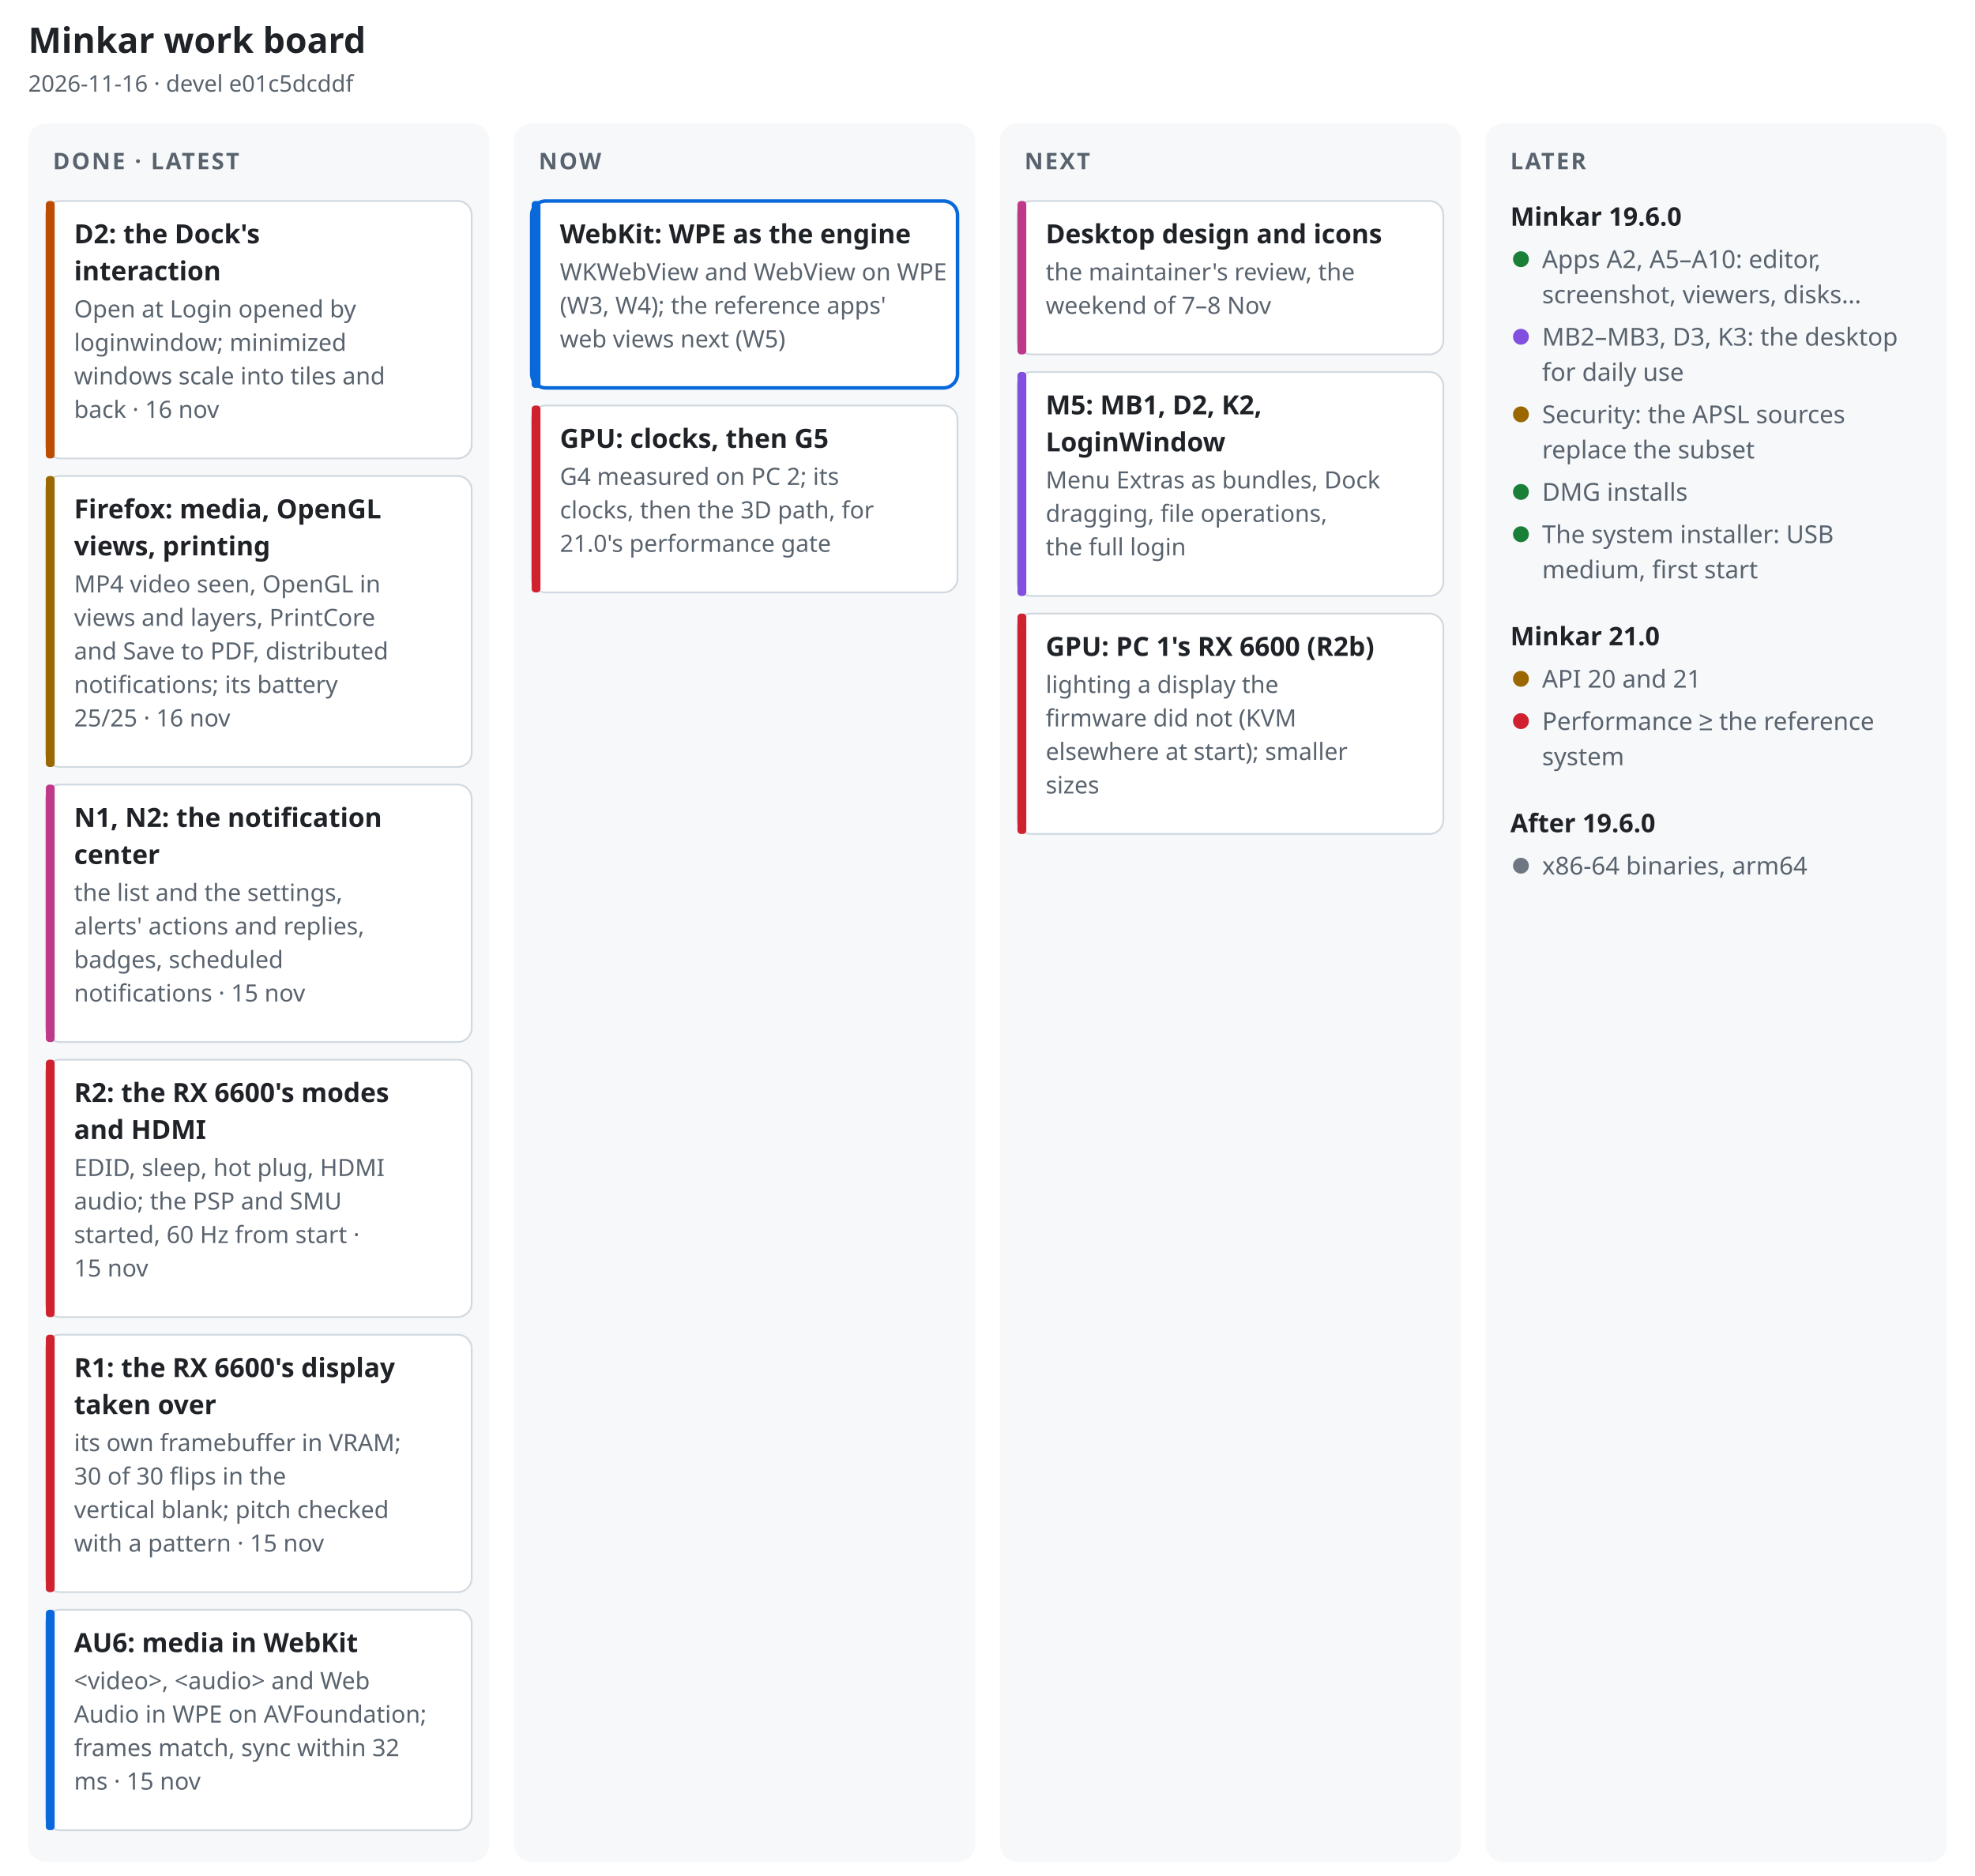
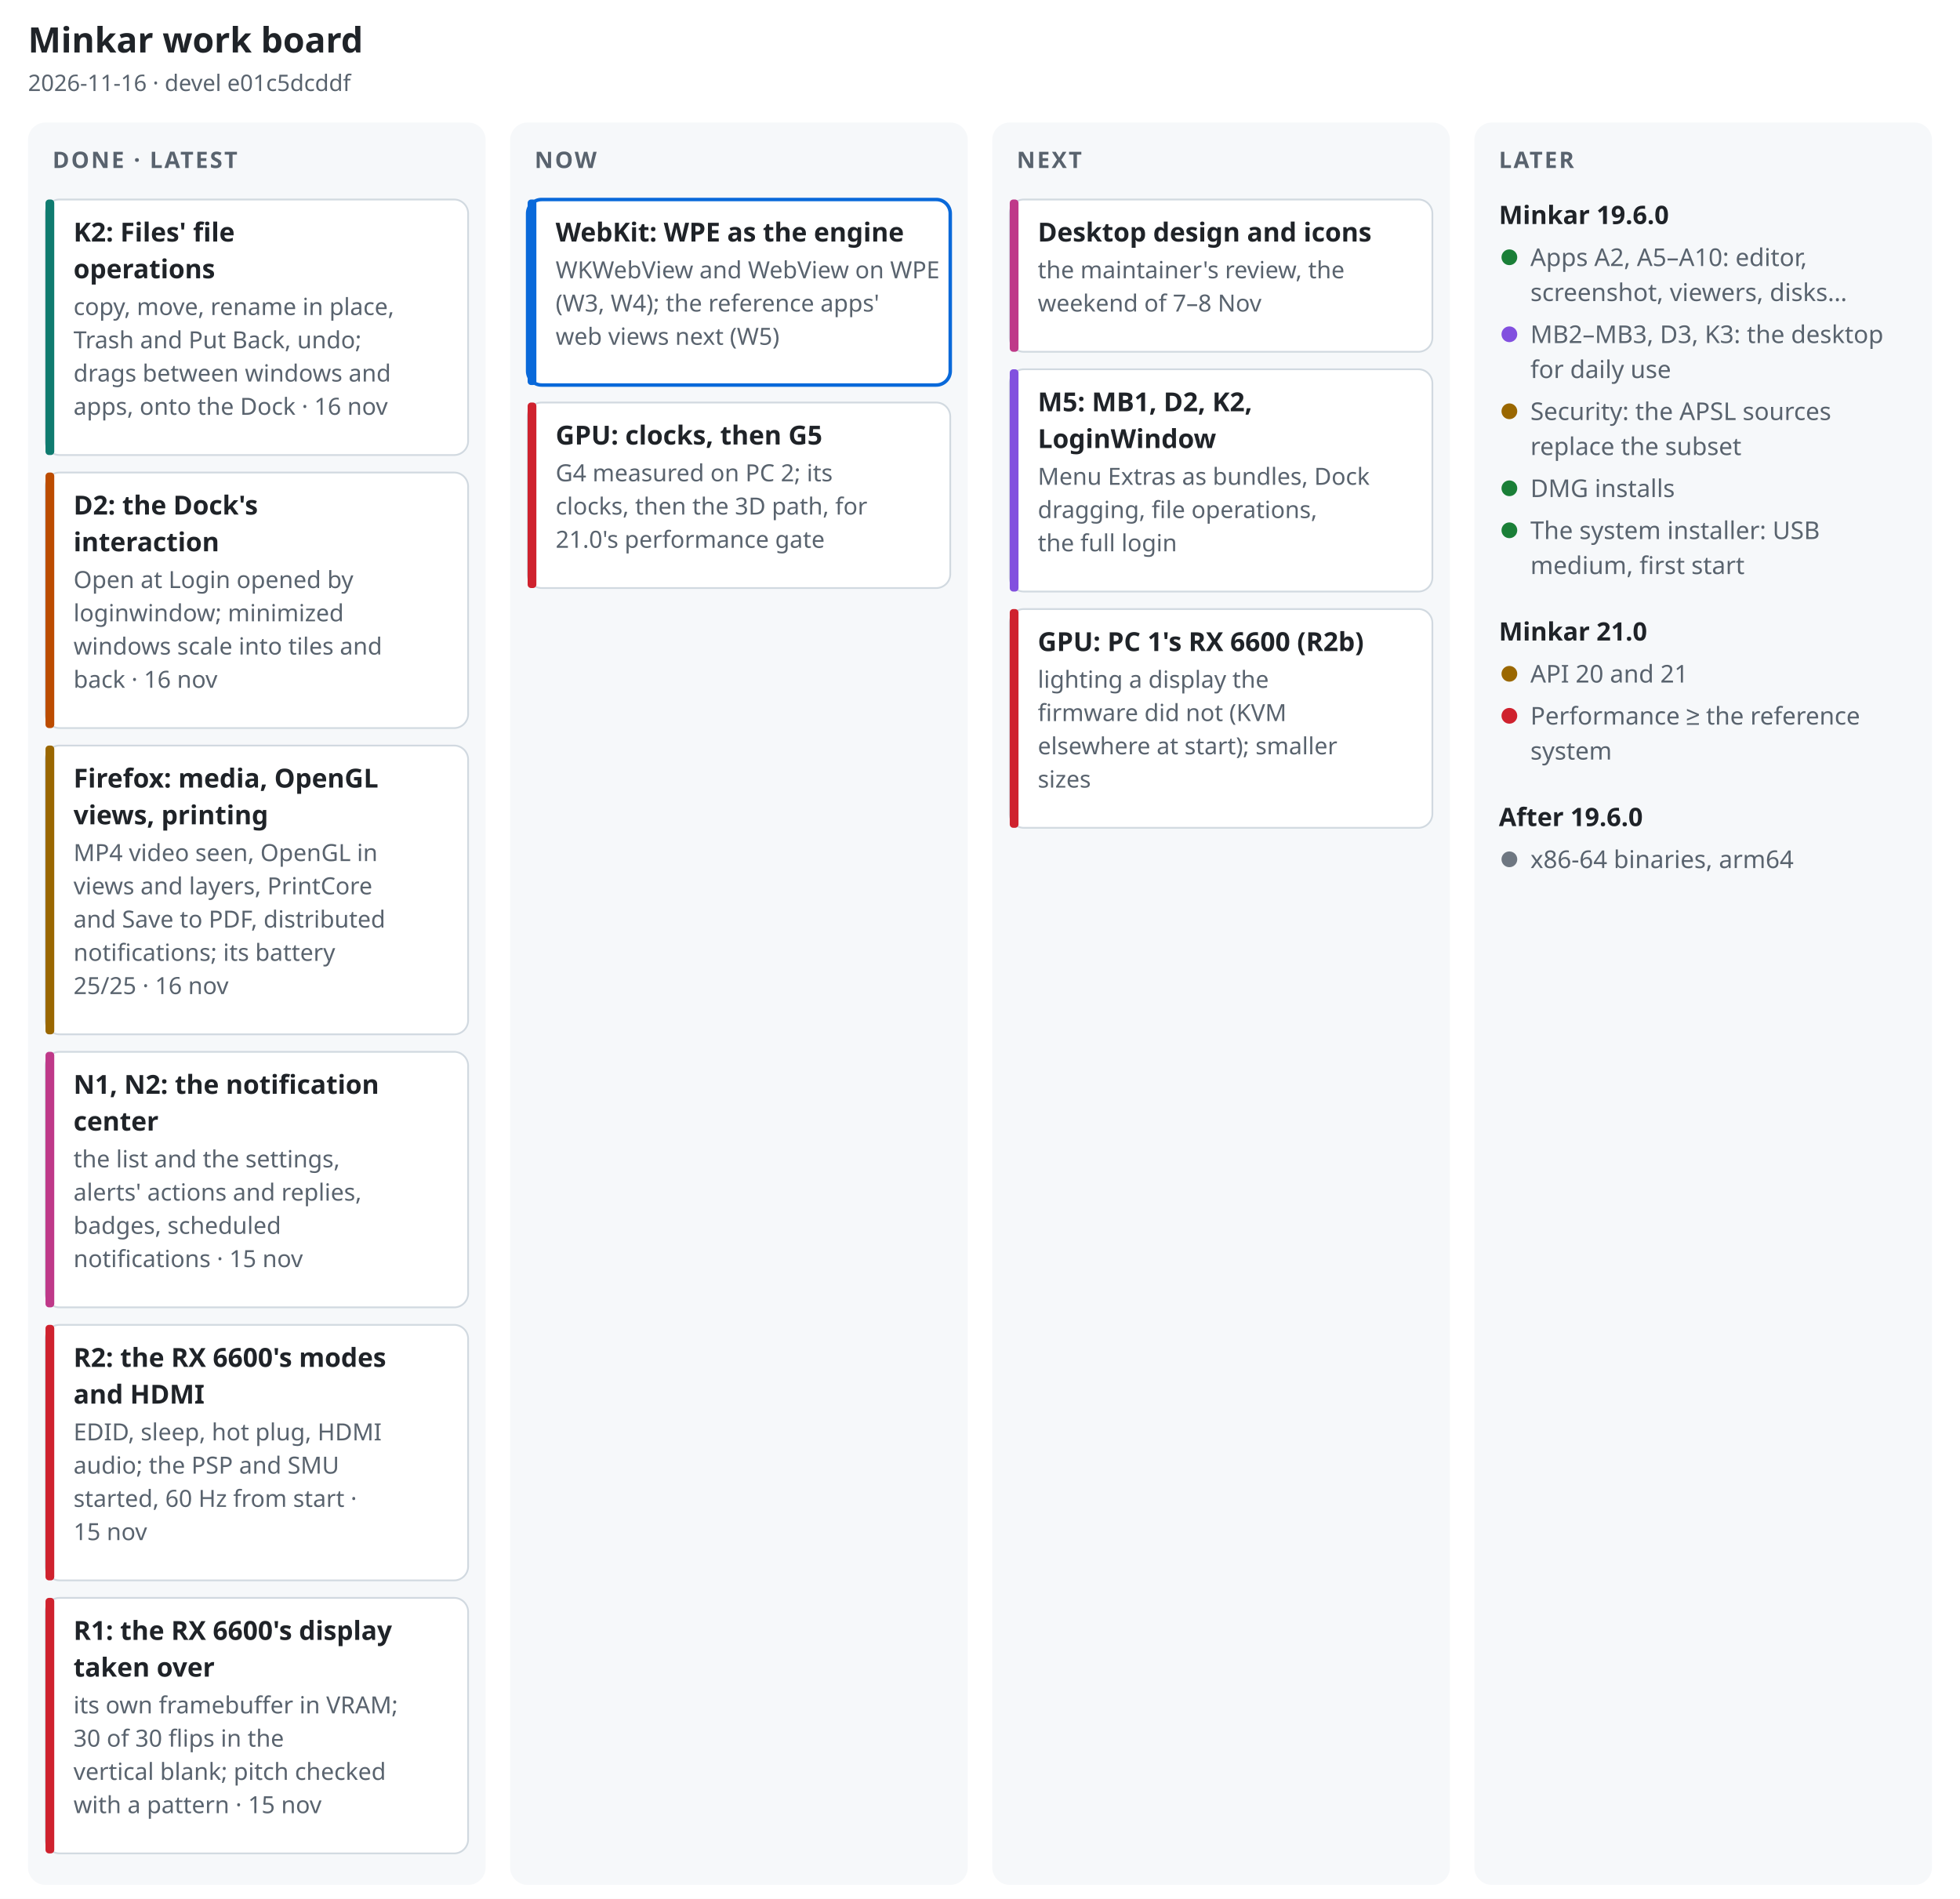
- <svg xmlns="http://www.w3.org/2000/svg" width="1120" height="1064" viewBox="0 0 1120 1064" font-family="-apple-system, BlinkMacSystemFont, 'Segoe UI', 'Noto Sans', Helvetica, Arial, sans-serif" role="img" aria-label="Minkar work board, 2026-11-16">
-   <rect width="1120" height="1064" fill="#ffffff" />
+ <svg xmlns="http://www.w3.org/2000/svg" width="1120" height="1085" viewBox="0 0 1120 1085" font-family="-apple-system, BlinkMacSystemFont, 'Segoe UI', 'Noto Sans', Helvetica, Arial, sans-serif" role="img" aria-label="Minkar work board, 2026-11-16">
+   <rect width="1120" height="1085" fill="#ffffff" />
  <text x="16" y="30" font-size="20" font-weight="700" fill="#1f2328" text-anchor="start">Minkar work board</text>
  <text x="16" y="52" font-size="13" font-weight="400" fill="#59636e" text-anchor="start">2026-11-16 · devel e01c5dcddf</text>
-   <rect x="16" y="70" width="261.5" height="986" rx="10" fill="#f6f8fa" />
+   <rect x="16" y="70" width="261.5" height="1007" rx="10" fill="#f6f8fa" />
  <text x="30" y="96" font-size="13" font-weight="700" fill="#59636e" text-anchor="start" letter-spacing=".08em">DONE · LATEST</text>
  <rect x="26" y="114" width="241.5" height="146" rx="8" fill="#ffffff" stroke="#d1d9e0" stroke-width="1" />
-   <rect x="26" y="114" width="5" height="146" rx="2" fill="#bc4c00" />
-   <text x="42" y="138" font-size="15" font-weight="650" fill="#1f2328" text-anchor="start">D2: the Dock's</text>
-   <text x="42" y="159" font-size="15" font-weight="650" fill="#1f2328" text-anchor="start">interaction</text>
-   <text x="42" y="180" font-size="13.5" font-weight="400" fill="#59636e" text-anchor="start">Open at Login opened by</text>
-   <text x="42" y="199" font-size="13.5" font-weight="400" fill="#59636e" text-anchor="start">loginwindow; minimized</text>
-   <text x="42" y="218" font-size="13.5" font-weight="400" fill="#59636e" text-anchor="start">windows scale into tiles and</text>
-   <text x="42" y="237" font-size="13.5" font-weight="400" fill="#59636e" text-anchor="start">back · 16 nov</text>
-   <rect x="26" y="270" width="241.5" height="165" rx="8" fill="#ffffff" stroke="#d1d9e0" stroke-width="1" />
-   <rect x="26" y="270" width="5" height="165" rx="2" fill="#9a6700" />
-   <text x="42" y="294" font-size="15" font-weight="650" fill="#1f2328" text-anchor="start">Firefox: media, OpenGL</text>
-   <text x="42" y="315" font-size="15" font-weight="650" fill="#1f2328" text-anchor="start">views, printing</text>
-   <text x="42" y="336" font-size="13.5" font-weight="400" fill="#59636e" text-anchor="start">MP4 video seen, OpenGL in</text>
-   <text x="42" y="355" font-size="13.5" font-weight="400" fill="#59636e" text-anchor="start">views and layers, PrintCore</text>
-   <text x="42" y="374" font-size="13.5" font-weight="400" fill="#59636e" text-anchor="start">and Save to PDF, distributed</text>
-   <text x="42" y="393" font-size="13.5" font-weight="400" fill="#59636e" text-anchor="start">notifications; its battery</text>
-   <text x="42" y="412" font-size="13.5" font-weight="400" fill="#59636e" text-anchor="start">25/25 · 16 nov</text>
-   <rect x="26" y="445" width="241.5" height="146" rx="8" fill="#ffffff" stroke="#d1d9e0" stroke-width="1" />
-   <rect x="26" y="445" width="5" height="146" rx="2" fill="#bf3989" />
-   <text x="42" y="469" font-size="15" font-weight="650" fill="#1f2328" text-anchor="start">N1, N2: the notification</text>
-   <text x="42" y="490" font-size="15" font-weight="650" fill="#1f2328" text-anchor="start">center</text>
-   <text x="42" y="511" font-size="13.5" font-weight="400" fill="#59636e" text-anchor="start">the list and the settings,</text>
-   <text x="42" y="530" font-size="13.5" font-weight="400" fill="#59636e" text-anchor="start">alerts' actions and replies,</text>
-   <text x="42" y="549" font-size="13.5" font-weight="400" fill="#59636e" text-anchor="start">badges, scheduled</text>
-   <text x="42" y="568" font-size="13.5" font-weight="400" fill="#59636e" text-anchor="start">notifications · 15 nov</text>
+   <rect x="26" y="114" width="5" height="146" rx="2" fill="#0f7b6f" />
+   <text x="42" y="138" font-size="15" font-weight="650" fill="#1f2328" text-anchor="start">K2: Files' file</text>
+   <text x="42" y="159" font-size="15" font-weight="650" fill="#1f2328" text-anchor="start">operations</text>
+   <text x="42" y="180" font-size="13.5" font-weight="400" fill="#59636e" text-anchor="start">copy, move, rename in place,</text>
+   <text x="42" y="199" font-size="13.5" font-weight="400" fill="#59636e" text-anchor="start">Trash and Put Back, undo;</text>
+   <text x="42" y="218" font-size="13.5" font-weight="400" fill="#59636e" text-anchor="start">drags between windows and</text>
+   <text x="42" y="237" font-size="13.5" font-weight="400" fill="#59636e" text-anchor="start">apps, onto the Dock · 16 nov</text>
+   <rect x="26" y="270" width="241.5" height="146" rx="8" fill="#ffffff" stroke="#d1d9e0" stroke-width="1" />
+   <rect x="26" y="270" width="5" height="146" rx="2" fill="#bc4c00" />
+   <text x="42" y="294" font-size="15" font-weight="650" fill="#1f2328" text-anchor="start">D2: the Dock's</text>
+   <text x="42" y="315" font-size="15" font-weight="650" fill="#1f2328" text-anchor="start">interaction</text>
+   <text x="42" y="336" font-size="13.5" font-weight="400" fill="#59636e" text-anchor="start">Open at Login opened by</text>
+   <text x="42" y="355" font-size="13.5" font-weight="400" fill="#59636e" text-anchor="start">loginwindow; minimized</text>
+   <text x="42" y="374" font-size="13.5" font-weight="400" fill="#59636e" text-anchor="start">windows scale into tiles and</text>
+   <text x="42" y="393" font-size="13.5" font-weight="400" fill="#59636e" text-anchor="start">back · 16 nov</text>
+   <rect x="26" y="426" width="241.5" height="165" rx="8" fill="#ffffff" stroke="#d1d9e0" stroke-width="1" />
+   <rect x="26" y="426" width="5" height="165" rx="2" fill="#9a6700" />
+   <text x="42" y="450" font-size="15" font-weight="650" fill="#1f2328" text-anchor="start">Firefox: media, OpenGL</text>
+   <text x="42" y="471" font-size="15" font-weight="650" fill="#1f2328" text-anchor="start">views, printing</text>
+   <text x="42" y="492" font-size="13.5" font-weight="400" fill="#59636e" text-anchor="start">MP4 video seen, OpenGL in</text>
+   <text x="42" y="511" font-size="13.5" font-weight="400" fill="#59636e" text-anchor="start">views and layers, PrintCore</text>
+   <text x="42" y="530" font-size="13.5" font-weight="400" fill="#59636e" text-anchor="start">and Save to PDF, distributed</text>
+   <text x="42" y="549" font-size="13.5" font-weight="400" fill="#59636e" text-anchor="start">notifications; its battery</text>
+   <text x="42" y="568" font-size="13.5" font-weight="400" fill="#59636e" text-anchor="start">25/25 · 16 nov</text>
  <rect x="26" y="601" width="241.5" height="146" rx="8" fill="#ffffff" stroke="#d1d9e0" stroke-width="1" />
-   <rect x="26" y="601" width="5" height="146" rx="2" fill="#cf222e" />
-   <text x="42" y="625" font-size="15" font-weight="650" fill="#1f2328" text-anchor="start">R2: the RX 6600's modes</text>
-   <text x="42" y="646" font-size="15" font-weight="650" fill="#1f2328" text-anchor="start">and HDMI</text>
-   <text x="42" y="667" font-size="13.5" font-weight="400" fill="#59636e" text-anchor="start">EDID, sleep, hot plug, HDMI</text>
-   <text x="42" y="686" font-size="13.5" font-weight="400" fill="#59636e" text-anchor="start">audio; the PSP and SMU</text>
-   <text x="42" y="705" font-size="13.5" font-weight="400" fill="#59636e" text-anchor="start">started, 60 Hz from start ·</text>
-   <text x="42" y="724" font-size="13.5" font-weight="400" fill="#59636e" text-anchor="start">15 nov</text>
+   <rect x="26" y="601" width="5" height="146" rx="2" fill="#bf3989" />
+   <text x="42" y="625" font-size="15" font-weight="650" fill="#1f2328" text-anchor="start">N1, N2: the notification</text>
+   <text x="42" y="646" font-size="15" font-weight="650" fill="#1f2328" text-anchor="start">center</text>
+   <text x="42" y="667" font-size="13.5" font-weight="400" fill="#59636e" text-anchor="start">the list and the settings,</text>
+   <text x="42" y="686" font-size="13.5" font-weight="400" fill="#59636e" text-anchor="start">alerts' actions and replies,</text>
+   <text x="42" y="705" font-size="13.5" font-weight="400" fill="#59636e" text-anchor="start">badges, scheduled</text>
+   <text x="42" y="724" font-size="13.5" font-weight="400" fill="#59636e" text-anchor="start">notifications · 15 nov</text>
  <rect x="26" y="757" width="241.5" height="146" rx="8" fill="#ffffff" stroke="#d1d9e0" stroke-width="1" />
  <rect x="26" y="757" width="5" height="146" rx="2" fill="#cf222e" />
-   <text x="42" y="781" font-size="15" font-weight="650" fill="#1f2328" text-anchor="start">R1: the RX 6600's display</text>
-   <text x="42" y="802" font-size="15" font-weight="650" fill="#1f2328" text-anchor="start">taken over</text>
-   <text x="42" y="823" font-size="13.5" font-weight="400" fill="#59636e" text-anchor="start">its own framebuffer in VRAM;</text>
-   <text x="42" y="842" font-size="13.5" font-weight="400" fill="#59636e" text-anchor="start">30 of 30 flips in the</text>
-   <text x="42" y="861" font-size="13.5" font-weight="400" fill="#59636e" text-anchor="start">vertical blank; pitch checked</text>
-   <text x="42" y="880" font-size="13.5" font-weight="400" fill="#59636e" text-anchor="start">with a pattern · 15 nov</text>
-   <rect x="26" y="913" width="241.5" height="125" rx="8" fill="#ffffff" stroke="#d1d9e0" stroke-width="1" />
-   <rect x="26" y="913" width="5" height="125" rx="2" fill="#0969da" />
-   <text x="42" y="937" font-size="15" font-weight="650" fill="#1f2328" text-anchor="start">AU6: media in WebKit</text>
-   <text x="42" y="958" font-size="13.5" font-weight="400" fill="#59636e" text-anchor="start">&lt;video&gt;, &lt;audio&gt; and Web</text>
-   <text x="42" y="977" font-size="13.5" font-weight="400" fill="#59636e" text-anchor="start">Audio in WPE on AVFoundation;</text>
-   <text x="42" y="996" font-size="13.5" font-weight="400" fill="#59636e" text-anchor="start">frames match, sync within 32</text>
-   <text x="42" y="1015" font-size="13.5" font-weight="400" fill="#59636e" text-anchor="start">ms · 15 nov</text>
-   <rect x="291.5" y="70" width="261.5" height="986" rx="10" fill="#f6f8fa" />
+   <text x="42" y="781" font-size="15" font-weight="650" fill="#1f2328" text-anchor="start">R2: the RX 6600's modes</text>
+   <text x="42" y="802" font-size="15" font-weight="650" fill="#1f2328" text-anchor="start">and HDMI</text>
+   <text x="42" y="823" font-size="13.5" font-weight="400" fill="#59636e" text-anchor="start">EDID, sleep, hot plug, HDMI</text>
+   <text x="42" y="842" font-size="13.5" font-weight="400" fill="#59636e" text-anchor="start">audio; the PSP and SMU</text>
+   <text x="42" y="861" font-size="13.5" font-weight="400" fill="#59636e" text-anchor="start">started, 60 Hz from start ·</text>
+   <text x="42" y="880" font-size="13.5" font-weight="400" fill="#59636e" text-anchor="start">15 nov</text>
+   <rect x="26" y="913" width="241.5" height="146" rx="8" fill="#ffffff" stroke="#d1d9e0" stroke-width="1" />
+   <rect x="26" y="913" width="5" height="146" rx="2" fill="#cf222e" />
+   <text x="42" y="937" font-size="15" font-weight="650" fill="#1f2328" text-anchor="start">R1: the RX 6600's display</text>
+   <text x="42" y="958" font-size="15" font-weight="650" fill="#1f2328" text-anchor="start">taken over</text>
+   <text x="42" y="979" font-size="13.5" font-weight="400" fill="#59636e" text-anchor="start">its own framebuffer in VRAM;</text>
+   <text x="42" y="998" font-size="13.5" font-weight="400" fill="#59636e" text-anchor="start">30 of 30 flips in the</text>
+   <text x="42" y="1017" font-size="13.5" font-weight="400" fill="#59636e" text-anchor="start">vertical blank; pitch checked</text>
+   <text x="42" y="1036" font-size="13.5" font-weight="400" fill="#59636e" text-anchor="start">with a pattern · 15 nov</text>
+   <rect x="291.5" y="70" width="261.5" height="1007" rx="10" fill="#f6f8fa" />
  <text x="305.5" y="96" font-size="13" font-weight="700" fill="#59636e" text-anchor="start" letter-spacing=".08em">NOW</text>
  <rect x="301.5" y="114" width="241.5" height="106" rx="8" fill="#ffffff" stroke="#0969da" stroke-width="2" />
  <rect x="301.5" y="114" width="5" height="106" rx="2" fill="#0969da" />
  <text x="317.5" y="138" font-size="15" font-weight="650" fill="#1f2328" text-anchor="start">WebKit: WPE as the engine</text>
  <text x="317.5" y="159" font-size="13.5" font-weight="400" fill="#59636e" text-anchor="start">WKWebView and WebView on WPE</text>
  <text x="317.5" y="178" font-size="13.5" font-weight="400" fill="#59636e" text-anchor="start">(W3, W4); the reference apps'</text>
  <text x="317.5" y="197" font-size="13.5" font-weight="400" fill="#59636e" text-anchor="start">web views next (W5)</text>
  <rect x="301.5" y="230" width="241.5" height="106" rx="8" fill="#ffffff" stroke="#d1d9e0" stroke-width="1" />
  <rect x="301.5" y="230" width="5" height="106" rx="2" fill="#cf222e" />
  <text x="317.5" y="254" font-size="15" font-weight="650" fill="#1f2328" text-anchor="start">GPU: clocks, then G5</text>
  <text x="317.5" y="275" font-size="13.5" font-weight="400" fill="#59636e" text-anchor="start">G4 measured on PC 2; its</text>
  <text x="317.5" y="294" font-size="13.5" font-weight="400" fill="#59636e" text-anchor="start">clocks, then the 3D path, for</text>
  <text x="317.5" y="313" font-size="13.5" font-weight="400" fill="#59636e" text-anchor="start">21.0's performance gate</text>
-   <rect x="567" y="70" width="261.5" height="986" rx="10" fill="#f6f8fa" />
+   <rect x="567" y="70" width="261.5" height="1007" rx="10" fill="#f6f8fa" />
  <text x="581" y="96" font-size="13" font-weight="700" fill="#59636e" text-anchor="start" letter-spacing=".08em">NEXT</text>
  <rect x="577" y="114" width="241.5" height="87" rx="8" fill="#ffffff" stroke="#d1d9e0" stroke-width="1" />
  <rect x="577" y="114" width="5" height="87" rx="2" fill="#bf3989" />
  <text x="593" y="138" font-size="15" font-weight="650" fill="#1f2328" text-anchor="start">Desktop design and icons</text>
  <text x="593" y="159" font-size="13.5" font-weight="400" fill="#59636e" text-anchor="start">the maintainer's review, the</text>
  <text x="593" y="178" font-size="13.5" font-weight="400" fill="#59636e" text-anchor="start">weekend of 7–8 Nov</text>
  <rect x="577" y="211" width="241.5" height="127" rx="8" fill="#ffffff" stroke="#d1d9e0" stroke-width="1" />
  <rect x="577" y="211" width="5" height="127" rx="2" fill="#8250df" />
  <text x="593" y="235" font-size="15" font-weight="650" fill="#1f2328" text-anchor="start">M5: MB1, D2, K2,</text>
  <text x="593" y="256" font-size="15" font-weight="650" fill="#1f2328" text-anchor="start">LoginWindow</text>
  <text x="593" y="277" font-size="13.5" font-weight="400" fill="#59636e" text-anchor="start">Menu Extras as bundles, Dock</text>
  <text x="593" y="296" font-size="13.5" font-weight="400" fill="#59636e" text-anchor="start">dragging, file operations,</text>
  <text x="593" y="315" font-size="13.5" font-weight="400" fill="#59636e" text-anchor="start">the full login</text>
  <rect x="577" y="348" width="241.5" height="125" rx="8" fill="#ffffff" stroke="#d1d9e0" stroke-width="1" />
  <rect x="577" y="348" width="5" height="125" rx="2" fill="#cf222e" />
  <text x="593" y="372" font-size="15" font-weight="650" fill="#1f2328" text-anchor="start">GPU: PC 1's RX 6600 (R2b)</text>
  <text x="593" y="393" font-size="13.5" font-weight="400" fill="#59636e" text-anchor="start">lighting a display the</text>
  <text x="593" y="412" font-size="13.5" font-weight="400" fill="#59636e" text-anchor="start">firmware did not (KVM</text>
  <text x="593" y="431" font-size="13.5" font-weight="400" fill="#59636e" text-anchor="start">elsewhere at start); smaller</text>
  <text x="593" y="450" font-size="13.5" font-weight="400" fill="#59636e" text-anchor="start">sizes</text>
-   <rect x="842.5" y="70" width="261.5" height="986" rx="10" fill="#f6f8fa" />
+   <rect x="842.5" y="70" width="261.5" height="1007" rx="10" fill="#f6f8fa" />
  <text x="856.5" y="96" font-size="13" font-weight="700" fill="#59636e" text-anchor="start" letter-spacing=".08em">LATER</text>
  <text x="856.5" y="128" font-size="14.5" font-weight="700" fill="#1f2328" text-anchor="start">Minkar 19.6.0</text>
  <circle cx="862.5" cy="147" r="4.5" fill="#1a7f37" />
  <text x="874.5" y="152" font-size="14" font-weight="400" fill="#59636e" text-anchor="start">Apps A2, A5–A10: editor,</text>
  <text x="874.5" y="172" font-size="14" font-weight="400" fill="#59636e" text-anchor="start">screenshot, viewers, disks…</text>
  <circle cx="862.5" cy="191" r="4.5" fill="#8250df" />
  <text x="874.5" y="196" font-size="14" font-weight="400" fill="#59636e" text-anchor="start">MB2–MB3, D3, K3: the desktop</text>
  <text x="874.5" y="216" font-size="14" font-weight="400" fill="#59636e" text-anchor="start">for daily use</text>
  <circle cx="862.5" cy="235" r="4.5" fill="#9a6700" />
  <text x="874.5" y="240" font-size="14" font-weight="400" fill="#59636e" text-anchor="start">Security: the APSL sources</text>
  <text x="874.5" y="260" font-size="14" font-weight="400" fill="#59636e" text-anchor="start">replace the subset</text>
  <circle cx="862.5" cy="279" r="4.5" fill="#1a7f37" />
  <text x="874.5" y="284" font-size="14" font-weight="400" fill="#59636e" text-anchor="start">DMG installs</text>
  <circle cx="862.5" cy="303" r="4.5" fill="#1a7f37" />
  <text x="874.5" y="308" font-size="14" font-weight="400" fill="#59636e" text-anchor="start">The system installer: USB</text>
  <text x="874.5" y="328" font-size="14" font-weight="400" fill="#59636e" text-anchor="start">medium, first start</text>
  <text x="856.5" y="366" font-size="14.5" font-weight="700" fill="#1f2328" text-anchor="start">Minkar 21.0</text>
  <circle cx="862.5" cy="385" r="4.5" fill="#9a6700" />
  <text x="874.5" y="390" font-size="14" font-weight="400" fill="#59636e" text-anchor="start">API 20 and 21</text>
  <circle cx="862.5" cy="409" r="4.5" fill="#cf222e" />
  <text x="874.5" y="414" font-size="14" font-weight="400" fill="#59636e" text-anchor="start">Performance ≥ the reference</text>
  <text x="874.5" y="434" font-size="14" font-weight="400" fill="#59636e" text-anchor="start">system</text>
  <text x="856.5" y="472" font-size="14.5" font-weight="700" fill="#1f2328" text-anchor="start">After 19.6.0</text>
  <circle cx="862.5" cy="491" r="4.5" fill="#6e7781" />
  <text x="874.5" y="496" font-size="14" font-weight="400" fill="#59636e" text-anchor="start">x86-64 binaries, arm64</text>
</svg>
